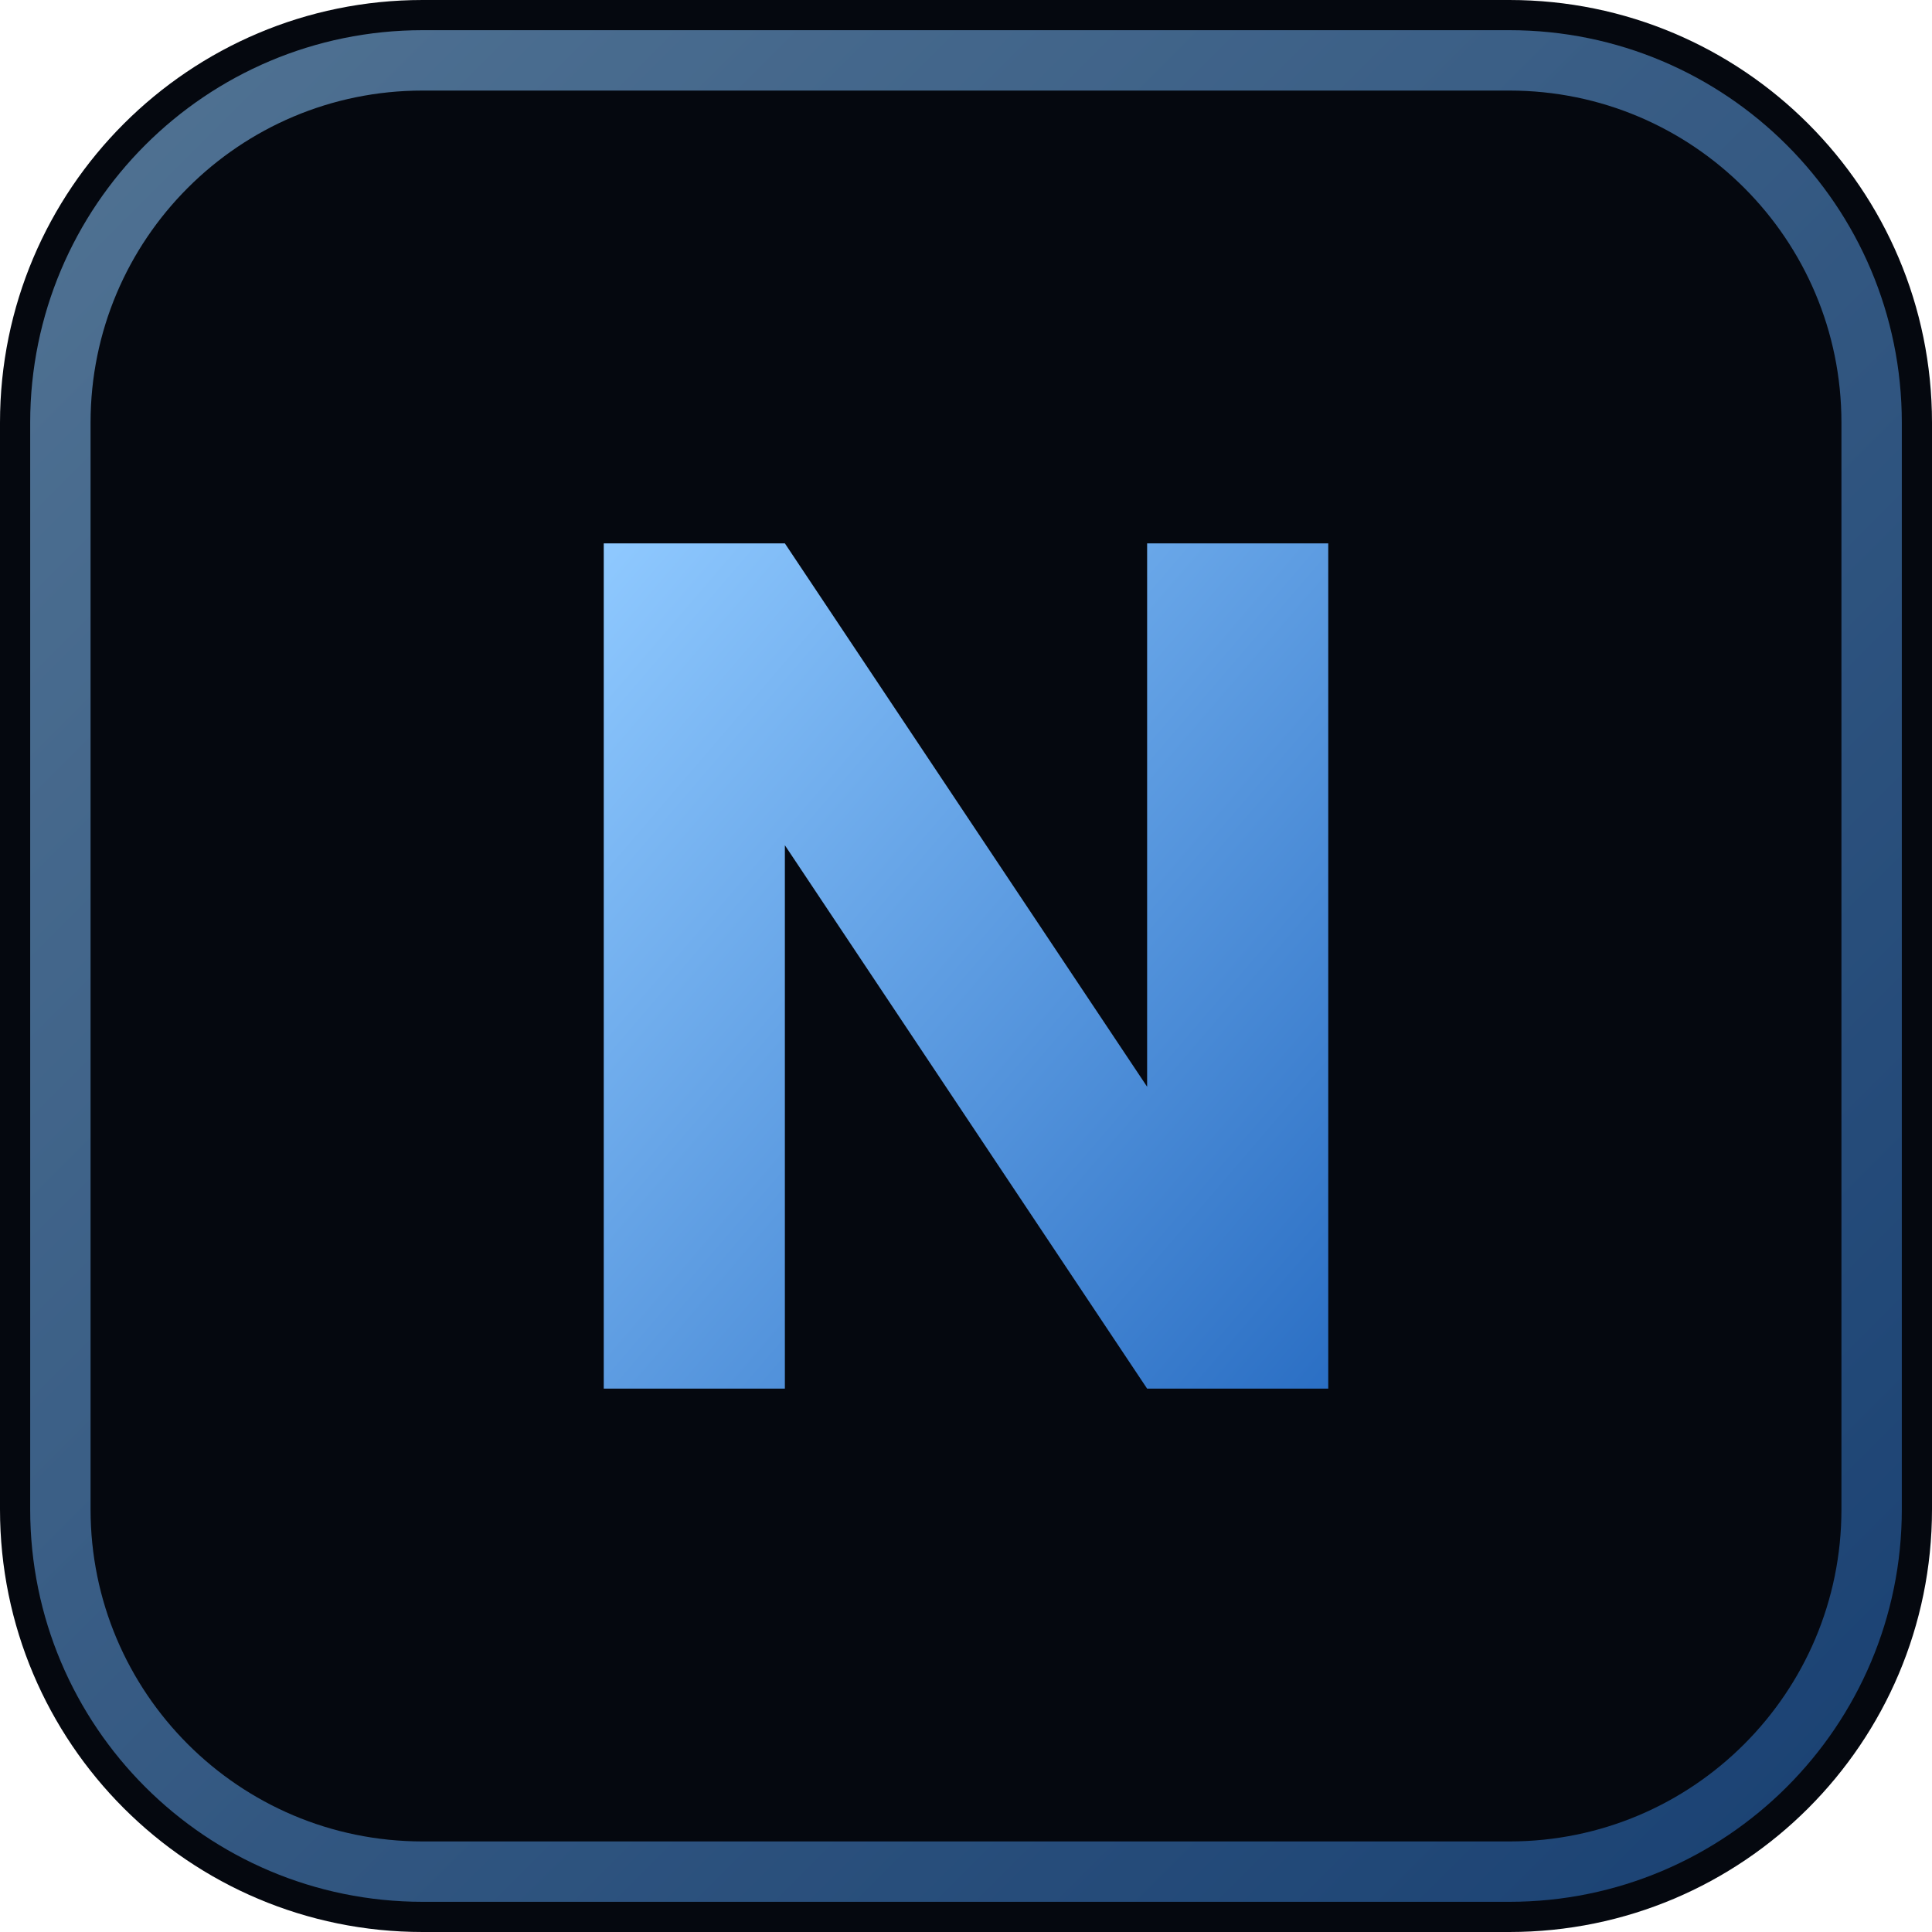
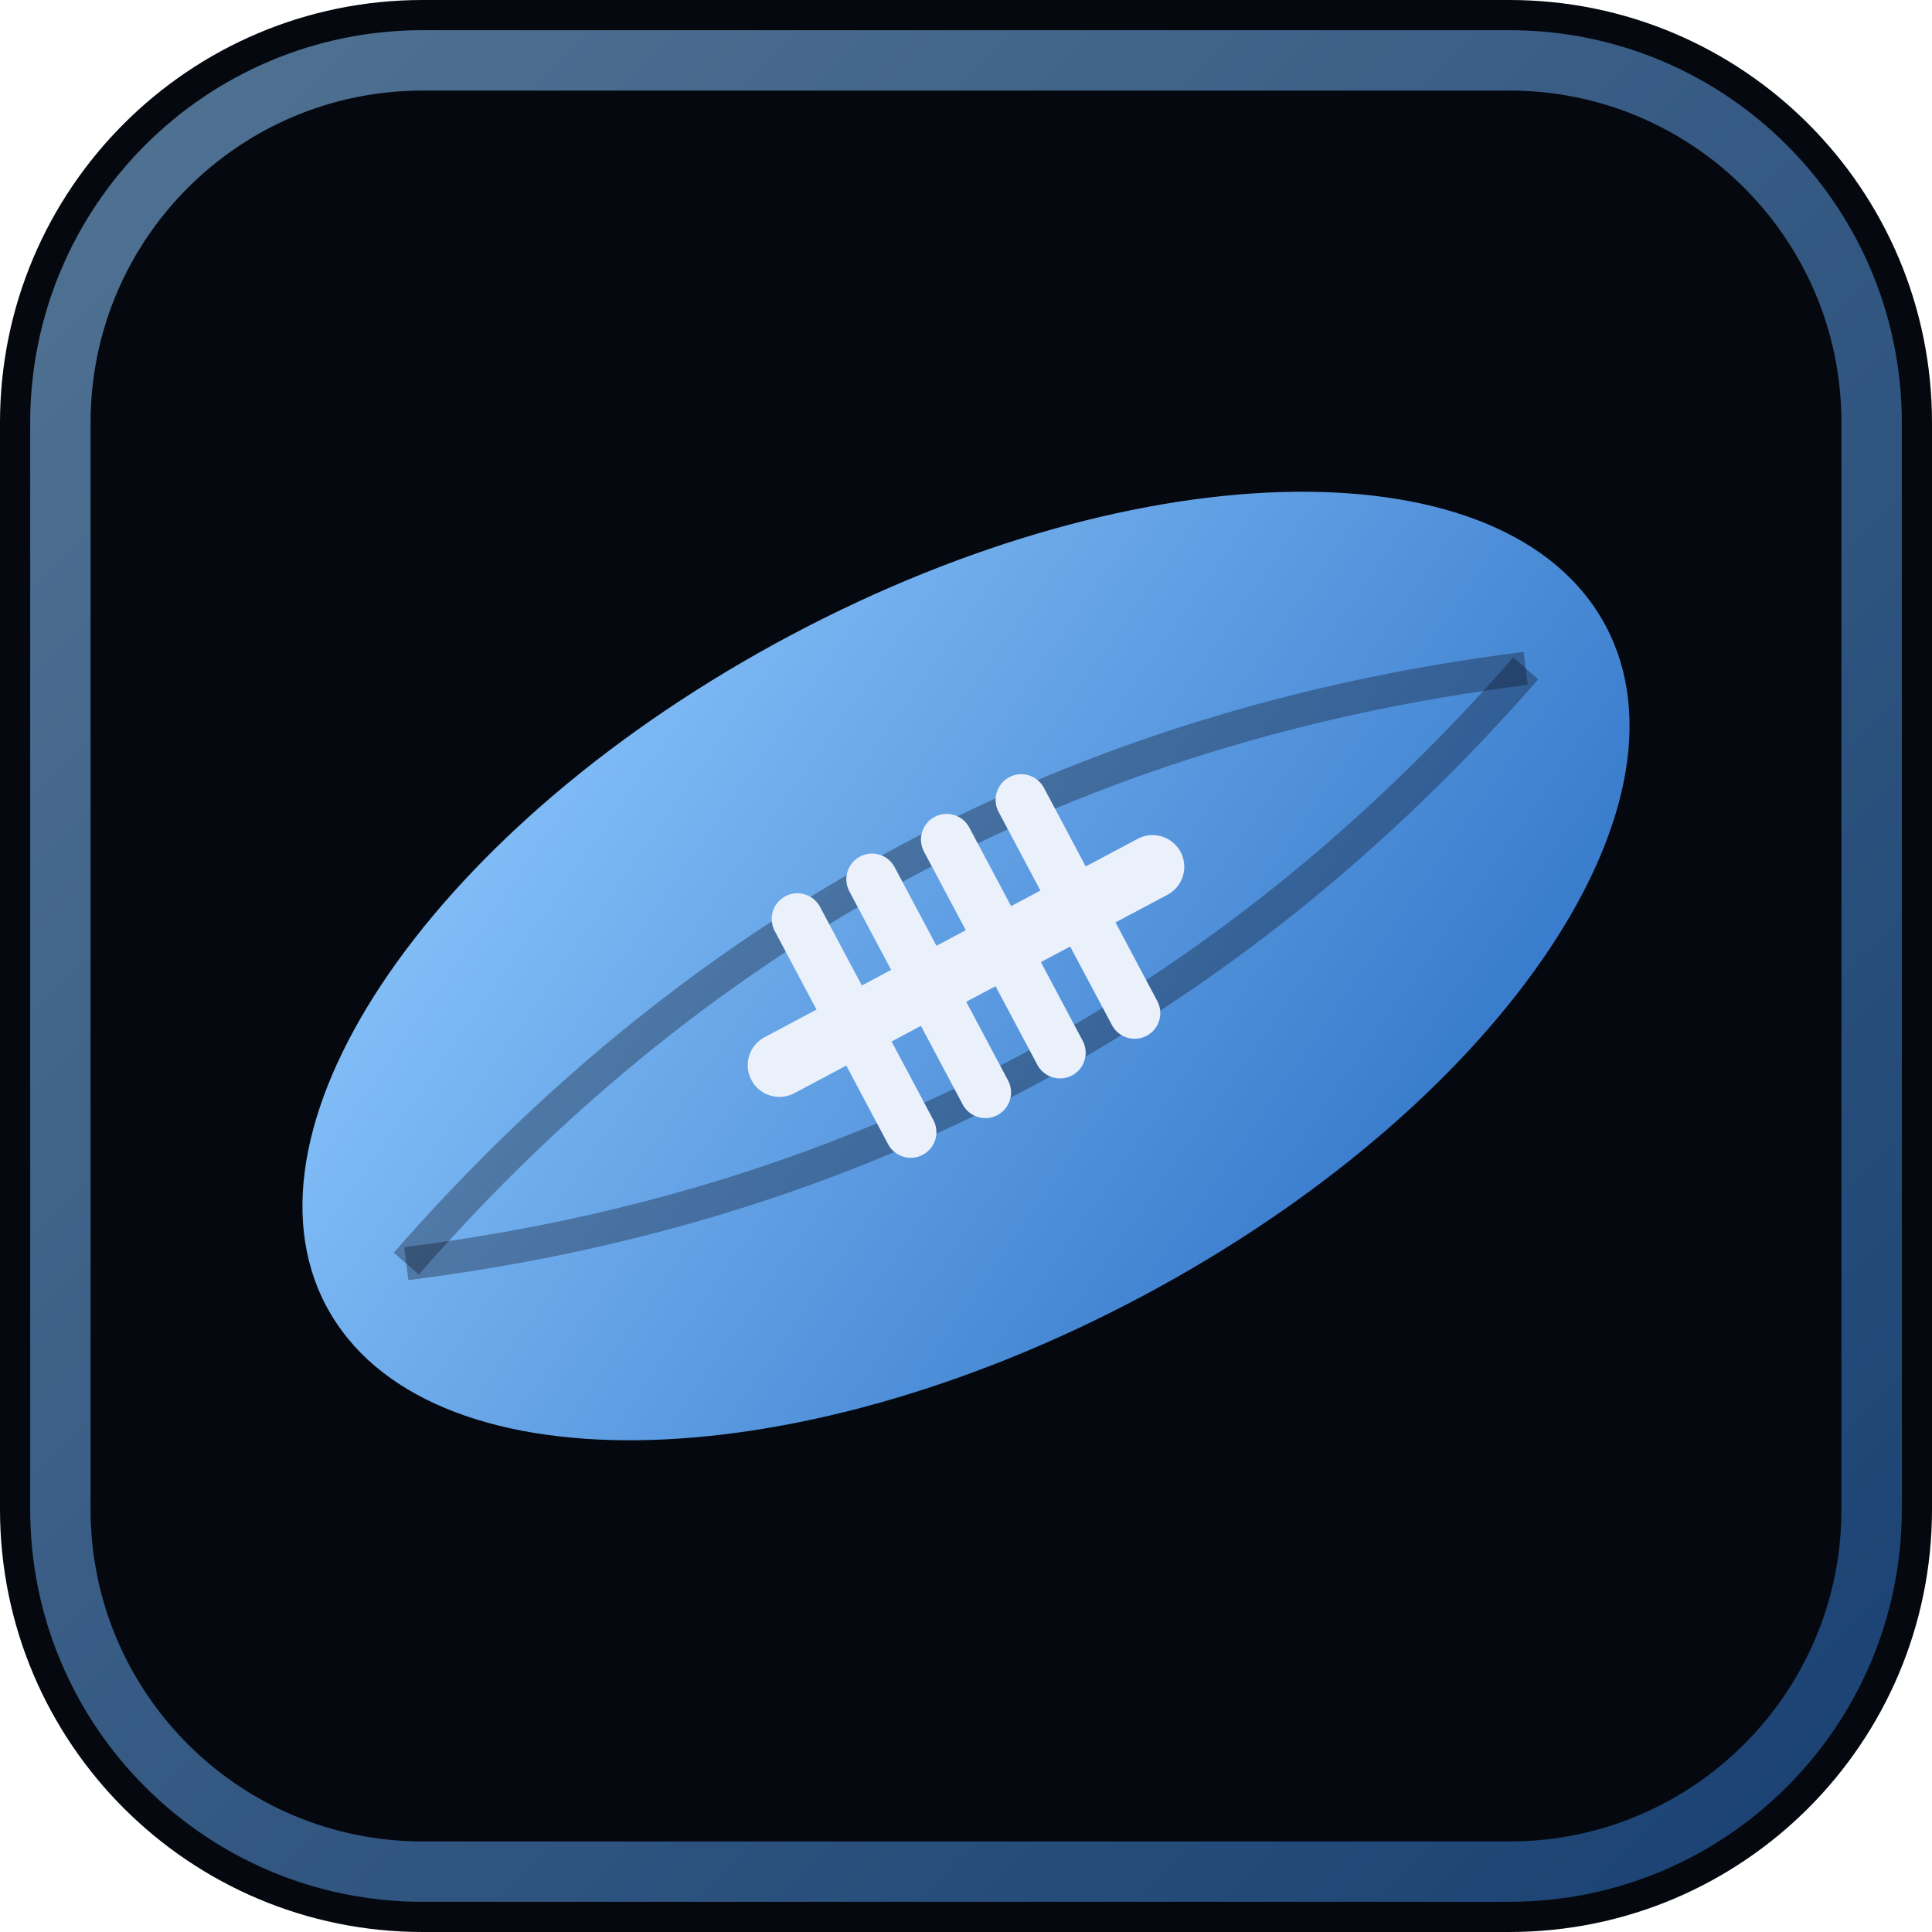
<svg xmlns="http://www.w3.org/2000/svg" viewBox="0 0 64 64">
  <defs>
    <linearGradient id="g" x1="0" y1="0" x2="1" y2="1">
      <stop offset="0" stop-color="#8fc9ff" />
      <stop offset="1" stop-color="#2b6fc4" />
    </linearGradient>
  </defs>
  <rect width="64" height="64" rx="14" fill="#05080f" />
  <rect x="2" y="2" width="60" height="60" rx="12" fill="none" stroke="url(#g)" stroke-width="2" opacity="0.55" />
-   <path d="M20 46V18h6l12 18V18h6v28h-6L26 28v18z" fill="url(#g)" />
+   <g transform="rotate(-28 32 32)">
+     <ellipse cx="32" cy="32" rx="24" ry="12.4" fill="url(#g)" />
+     <path d="M11 32 Q32 24 53 32" fill="none" stroke="#0b1220" stroke-width="1.1" opacity="0.35" />
+     <path d="M11 32 Q32 40 53 32" fill="none" stroke="#0b1220" stroke-width="1.1" opacity="0.35" />
+     <line x1="25" y1="32" x2="39" y2="32" stroke="#eaf1fb" stroke-width="2.1" stroke-linecap="round" />
+     <line x1="27.8" y1="28" x2="27.8" y2="36" stroke="#eaf1fb" stroke-width="1.7" stroke-linecap="round" />
+     <line x1="30.6" y1="28" x2="30.6" y2="36" stroke="#eaf1fb" stroke-width="1.7" stroke-linecap="round" />
+     <line x1="33.4" y1="28" x2="33.4" y2="36" stroke="#eaf1fb" stroke-width="1.7" stroke-linecap="round" />
+     <line x1="36.2" y1="28" x2="36.2" y2="36" stroke="#eaf1fb" stroke-width="1.7" stroke-linecap="round" />
+   </g>
</svg>
